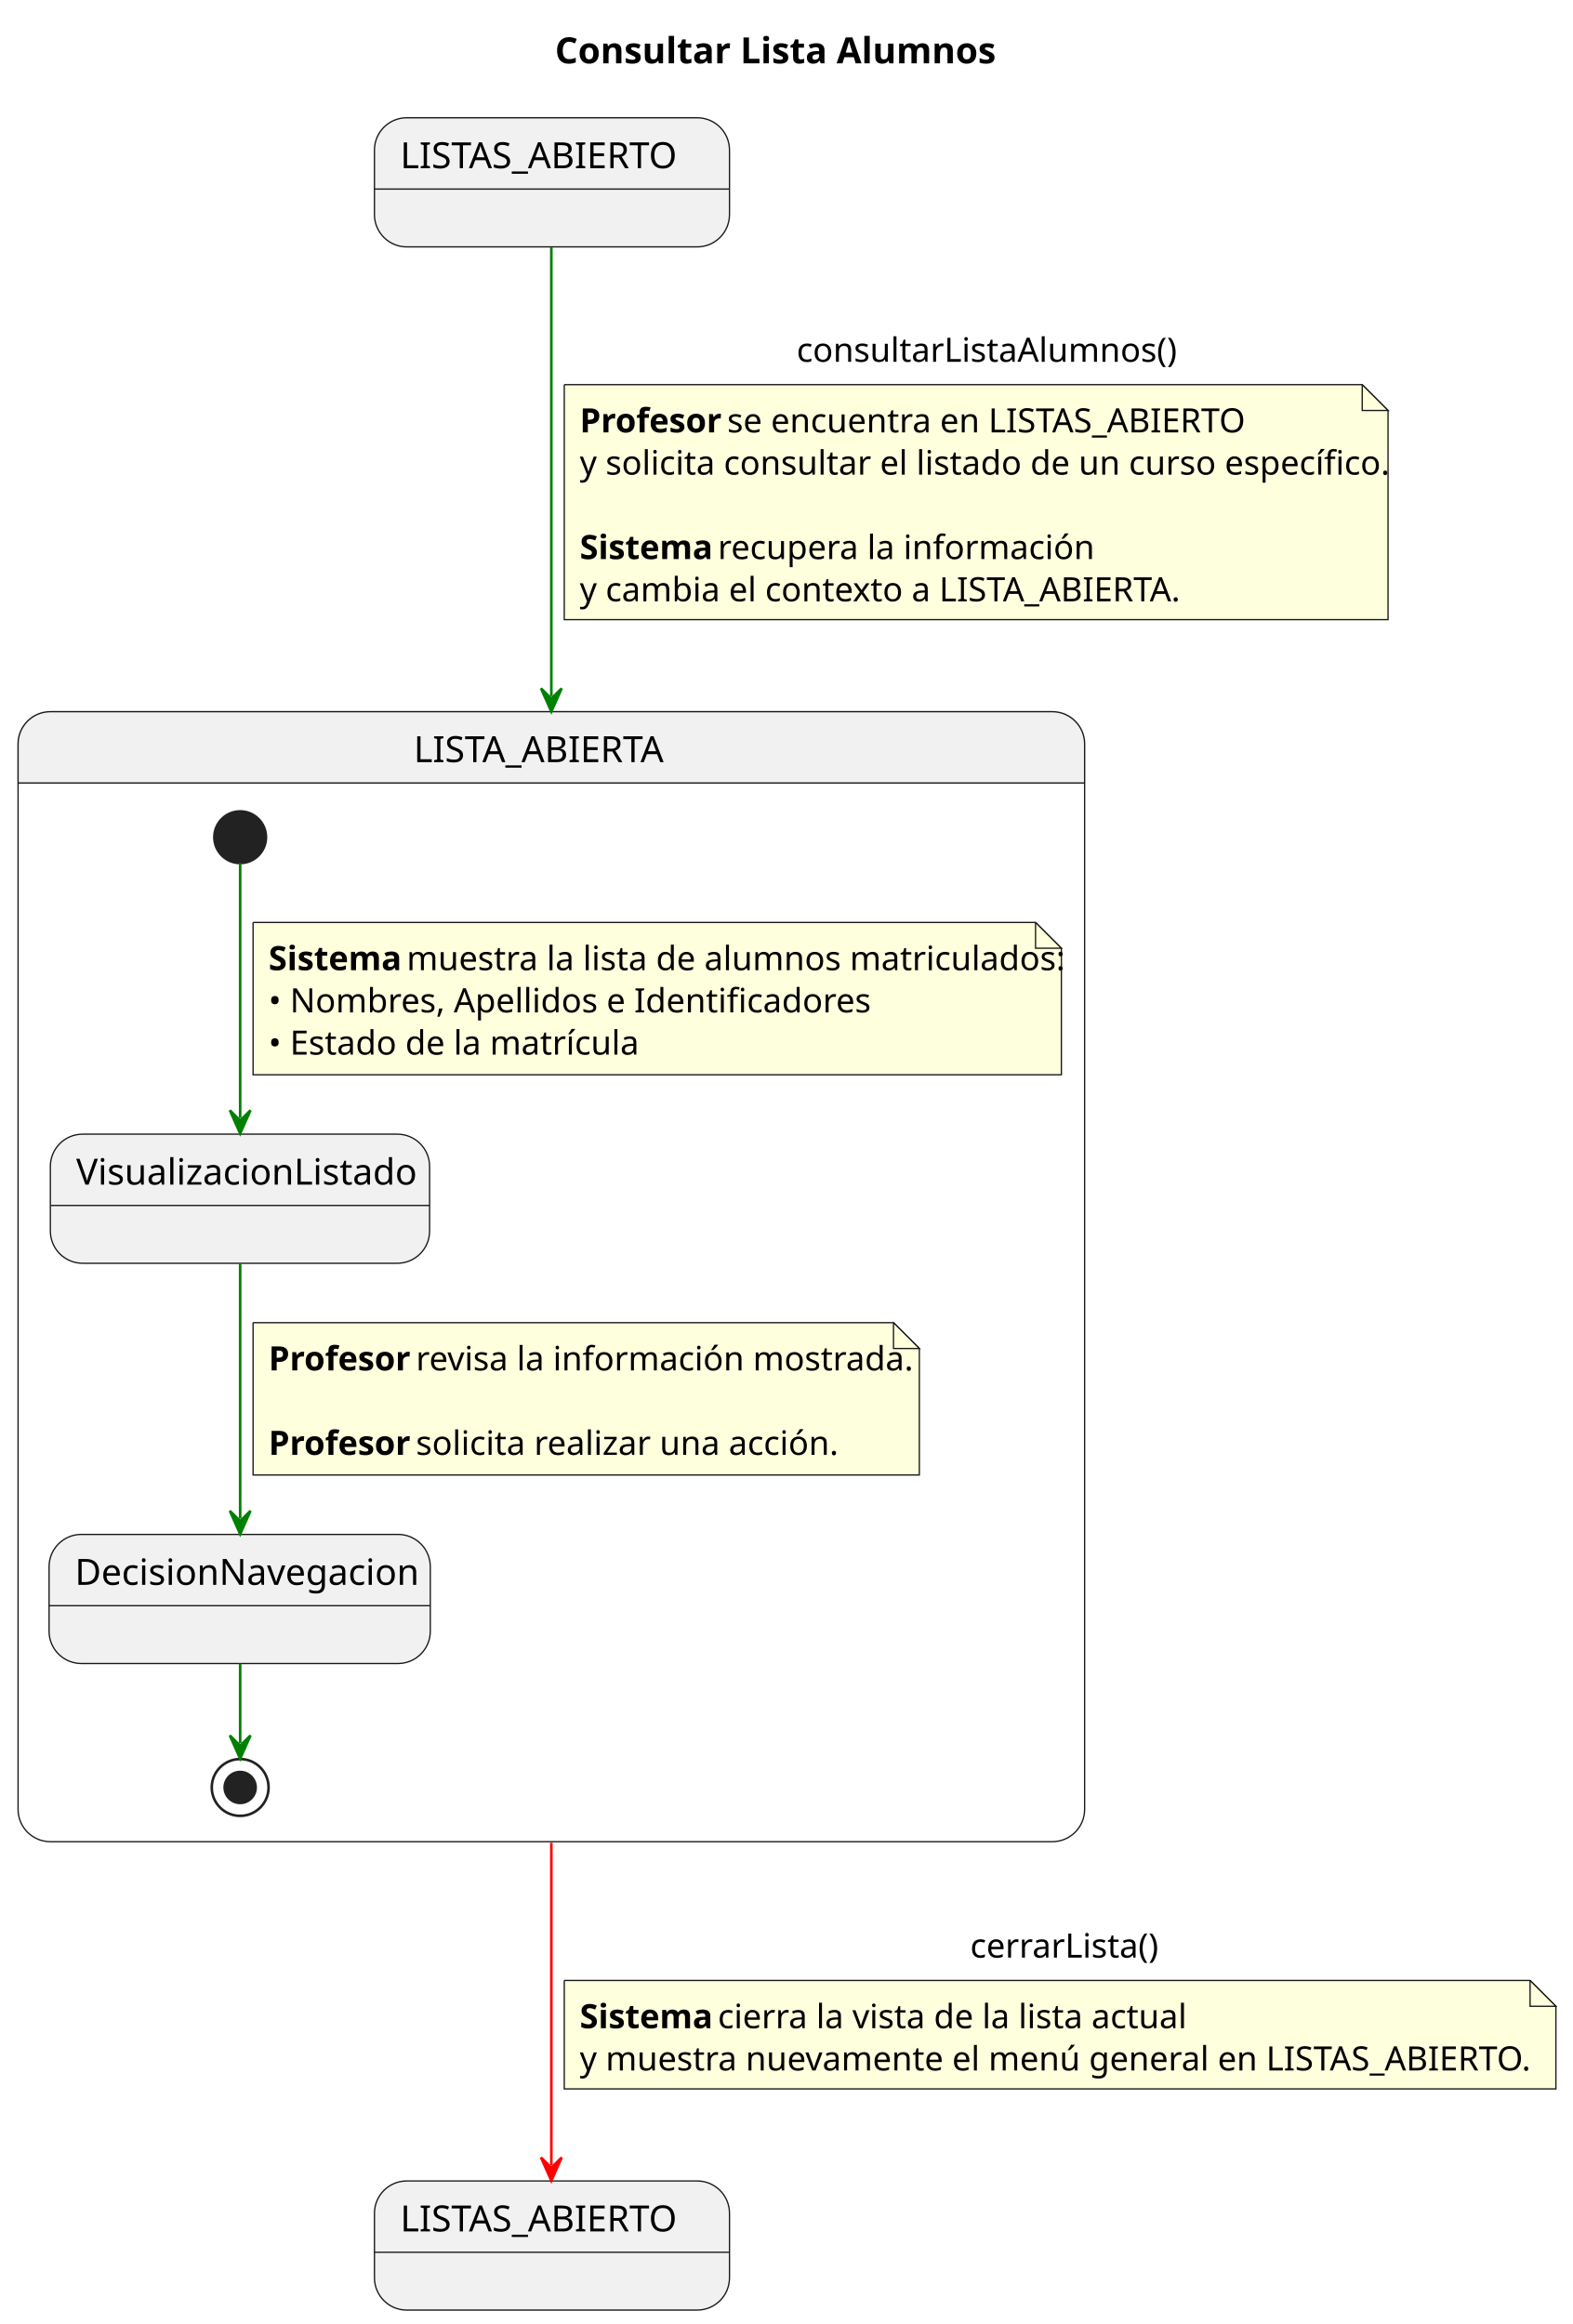
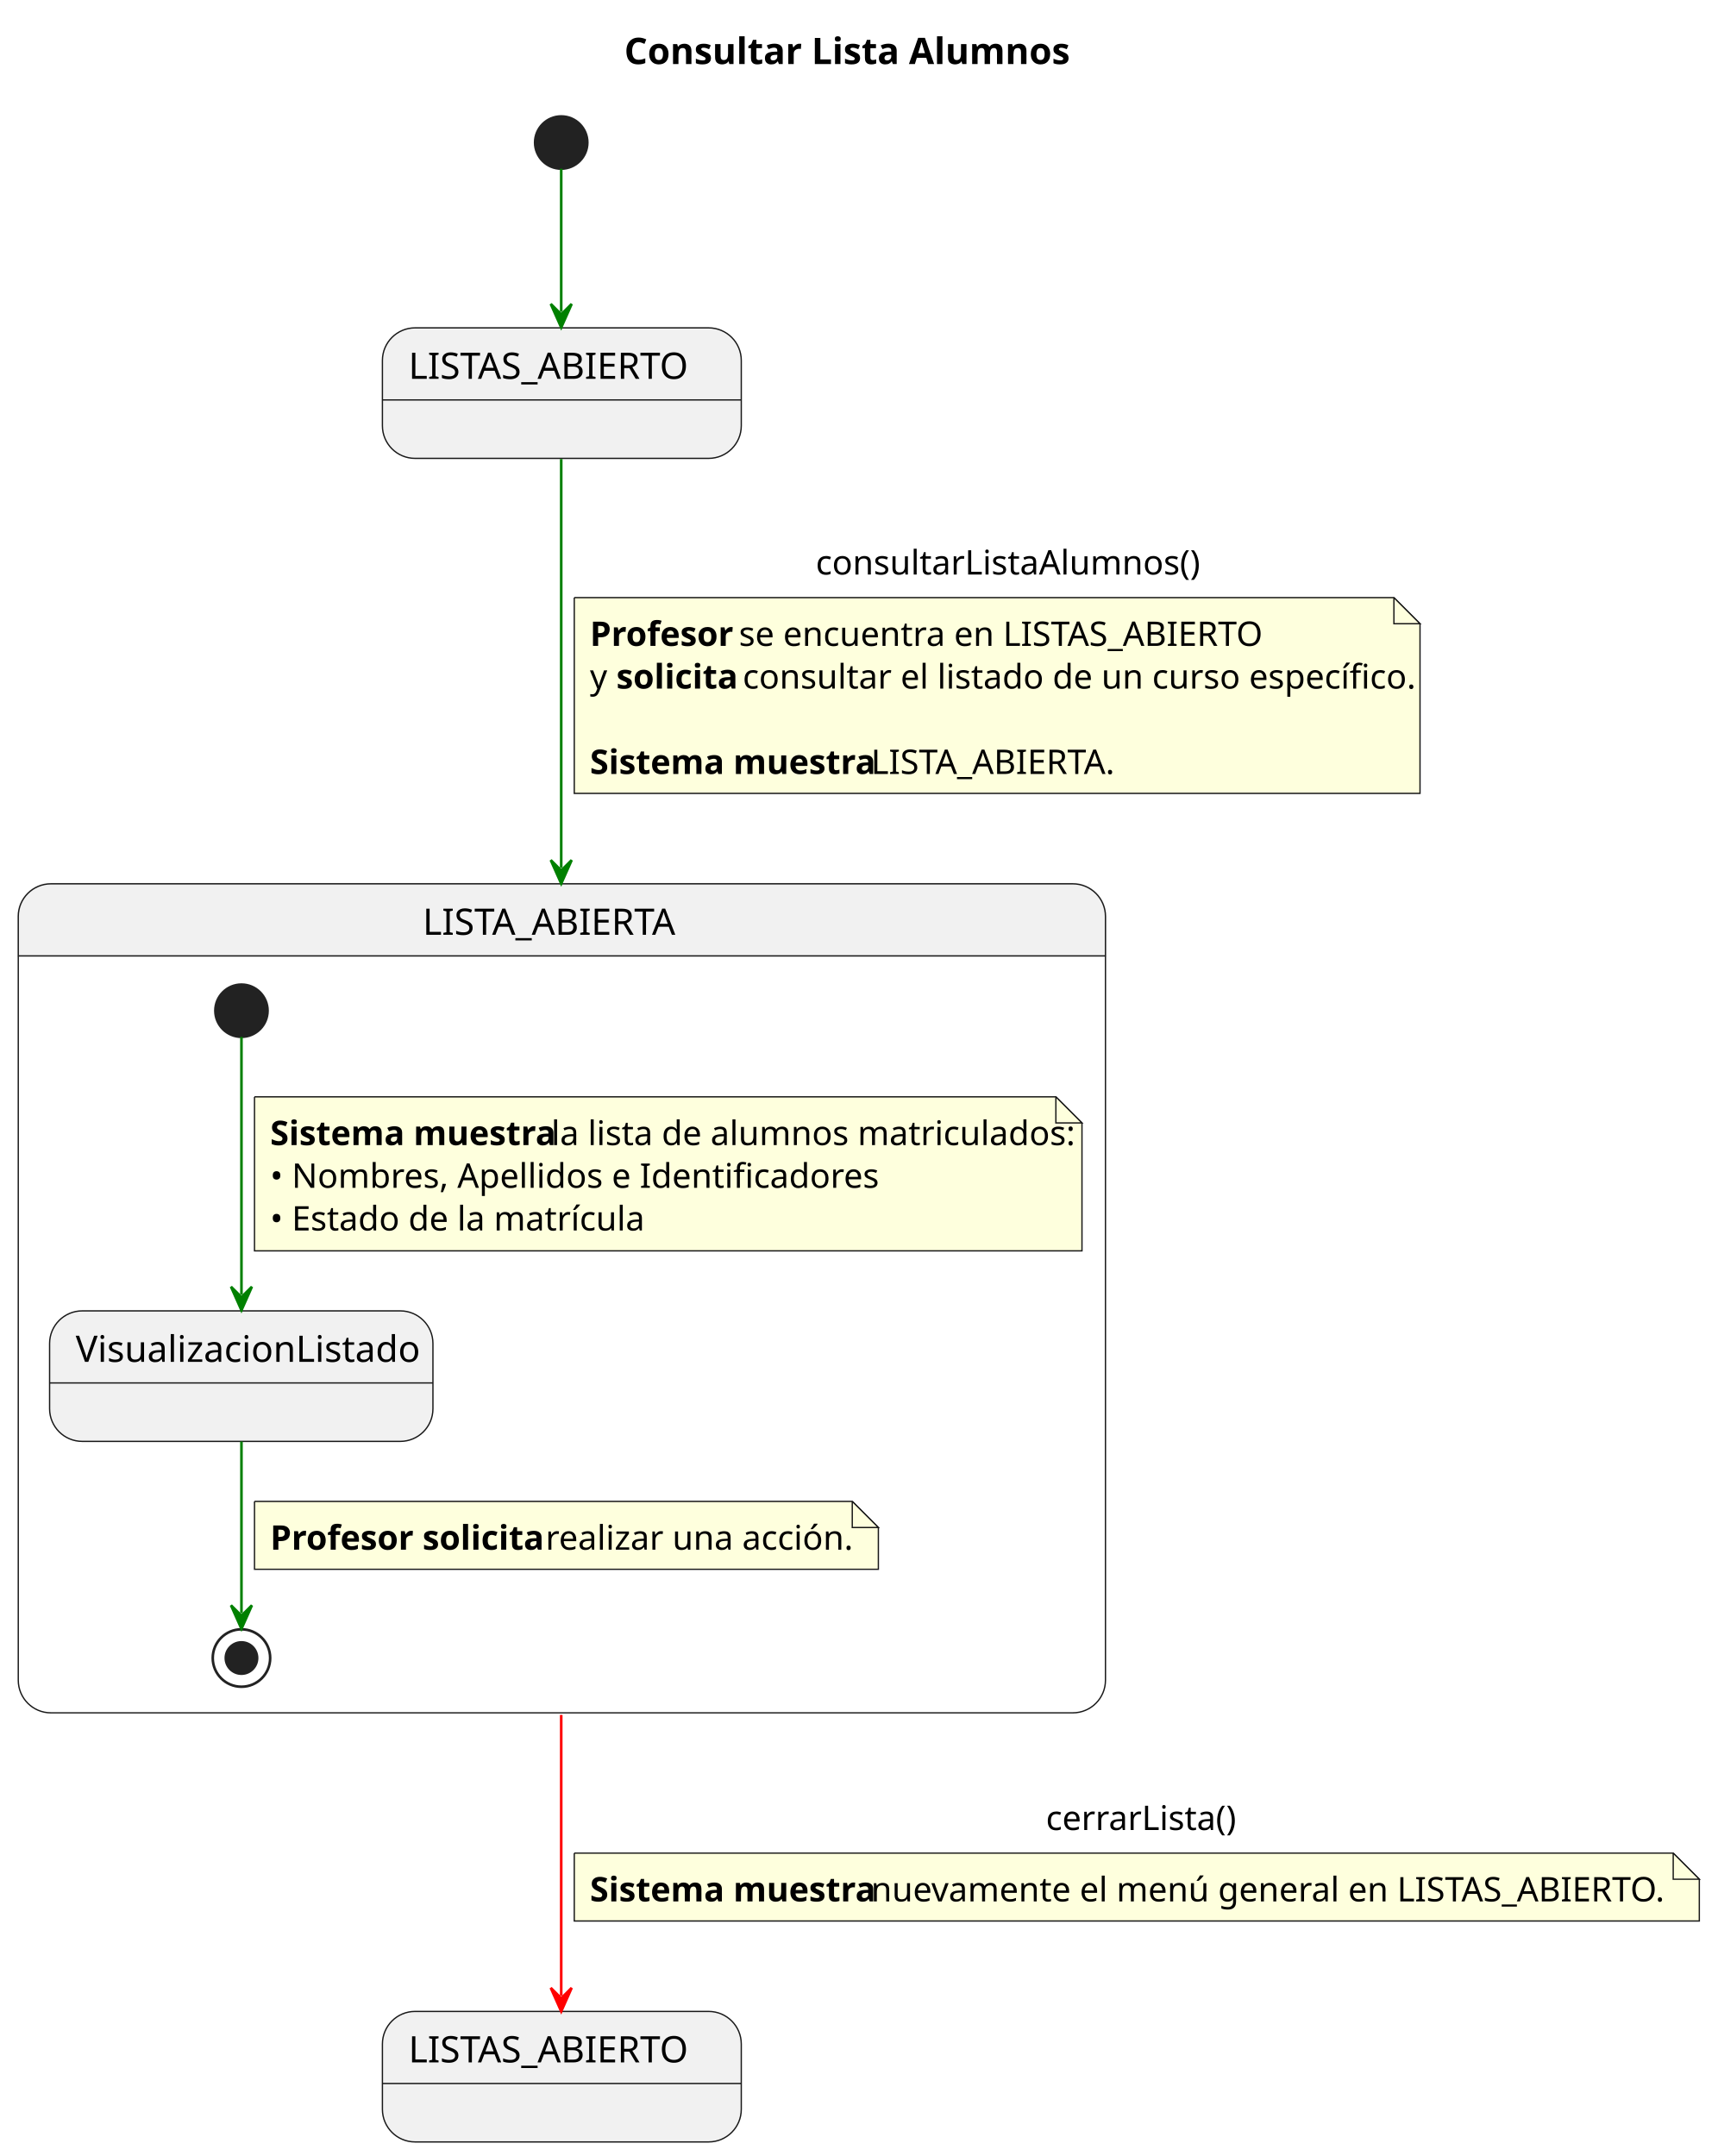
- <svg xmlns="http://www.w3.org/2000/svg" contentStyleType="text/css" data-diagram-type="STATE" height="900px" preserveAspectRatio="none" style="width:609px;height:900px;background:#FFFFFF;" version="1.1" viewBox="0 0 609 900" width="609px" zoomAndPan="magnify">
+ <svg xmlns="http://www.w3.org/2000/svg" contentStyleType="text/css" data-diagram-type="STATE" height="826px" preserveAspectRatio="none" style="width:658px;height:826px;background:#FFFFFF;" version="1.1" viewBox="0 0 658 826" width="658px" zoomAndPan="magnify">
  <defs />
  <g>
-     <text fill="#000000" font-family="sans-serif" font-size="14" font-weight="bold" lengthAdjust="spacing" textLength="165.683" x="214.909" y="24.533">Consultar Lista Alumnos</text>
+     <text fill="#000000" font-family="sans-serif" font-size="14" font-weight="bold" lengthAdjust="spacing" textLength="165.683" x="239.159" y="24.533">Consultar Lista Alumnos</text>
    <g id="LISTAS_ABIERTO_INICIAL">
-       <rect fill="#F1F1F1" height="50" rx="12.5" ry="12.5" style="stroke:#181818;stroke-width:0.5;" width="137.482" x="145" y="45.609" />
-       <line style="stroke:#181818;stroke-width:0.5;" x1="145" x2="282.482" y1="73.219" y2="73.219" />
-       <text fill="#000000" font-family="sans-serif" font-size="14" lengthAdjust="spacing" textLength="117.482" x="155" y="65.143">LISTAS_ABIERTO</text>
+       <rect fill="#F1F1F1" height="50" rx="12.5" ry="12.5" style="stroke:#181818;stroke-width:0.5;" width="137.482" x="146.5" y="125.609" />
+       <line style="stroke:#181818;stroke-width:0.5;" x1="146.5" x2="283.982" y1="153.219" y2="153.219" />
+       <text fill="#000000" font-family="sans-serif" font-size="14" lengthAdjust="spacing" textLength="117.482" x="156.5" y="145.143">LISTAS_ABIERTO</text>
    </g>
    <g id="LISTAS_ABIERTO_FINAL">
-       <rect fill="#F1F1F1" height="50" rx="12.5" ry="12.5" style="stroke:#181818;stroke-width:0.5;" width="137.482" x="145" y="844.609" />
-       <line style="stroke:#181818;stroke-width:0.5;" x1="145" x2="282.482" y1="872.219" y2="872.219" />
-       <text fill="#000000" font-family="sans-serif" font-size="14" lengthAdjust="spacing" textLength="117.482" x="155" y="864.143">LISTAS_ABIERTO</text>
+       <rect fill="#F1F1F1" height="50" rx="12.5" ry="12.5" style="stroke:#181818;stroke-width:0.5;" width="137.482" x="146.5" y="770.609" />
+       <line style="stroke:#181818;stroke-width:0.5;" x1="146.5" x2="283.982" y1="798.219" y2="798.219" />
+       <text fill="#000000" font-family="sans-serif" font-size="14" lengthAdjust="spacing" textLength="117.482" x="156.5" y="790.143">LISTAS_ABIERTO</text>
    </g>
-     <path d="M19.5,275.609 L407.5,275.609 A12.5,12.5 0 0 1 420,288.109 L420,303.219 L7,303.219 L7,288.109 A12.5,12.5 0 0 1 19.5,275.609" fill="#F1F1F1" style="stroke:#F1F1F1;stroke-width:1;" />
-     <rect fill="none" height="437.609" rx="12.5" ry="12.5" style="stroke:#181818;stroke-width:0.5;" width="413" x="7" y="275.609" />
-     <line style="stroke:#181818;stroke-width:0.5;" x1="7" x2="420" y1="303.219" y2="303.219" />
-     <text fill="#000000" font-family="sans-serif" font-size="14" lengthAdjust="spacing" textLength="106.593" x="160.204" y="295.143">LISTA_ABIERTA</text>
+     <path d="M19.5,338.609 L411,338.609 A12.5,12.5 0 0 1 423.5,351.109 L423.5,366.219 L7,366.219 L7,351.109 A12.5,12.5 0 0 1 19.5,338.609" fill="#F1F1F1" style="stroke:#F1F1F1;stroke-width:1;" />
+     <rect fill="none" height="317.609" rx="12.5" ry="12.5" style="stroke:#181818;stroke-width:0.5;" width="416.5" x="7" y="338.609" />
+     <line style="stroke:#181818;stroke-width:0.5;" x1="7" x2="423.5" y1="366.219" y2="366.219" />
+     <text fill="#000000" font-family="sans-serif" font-size="14" lengthAdjust="spacing" textLength="106.593" x="161.954" y="358.143">LISTA_ABIERTA</text>
    <g id="LISTA_ABIERTA.VisualizacionListado">
-       <rect fill="#F1F1F1" height="50" rx="12.5" ry="12.5" style="stroke:#181818;stroke-width:0.5;" width="146.855" x="19.5" y="439.219" />
-       <line style="stroke:#181818;stroke-width:0.5;" x1="19.5" x2="166.355" y1="466.828" y2="466.828" />
-       <text fill="#000000" font-family="sans-serif" font-size="14" lengthAdjust="spacing" textLength="126.855" x="29.5" y="458.752">VisualizacionListado</text>
+       <rect fill="#F1F1F1" height="50" rx="12.5" ry="12.5" style="stroke:#181818;stroke-width:0.5;" width="146.855" x="19" y="502.219" />
+       <line style="stroke:#181818;stroke-width:0.5;" x1="19" x2="165.855" y1="529.828" y2="529.828" />
+       <text fill="#000000" font-family="sans-serif" font-size="14" lengthAdjust="spacing" textLength="126.855" x="29" y="521.752">VisualizacionListado</text>
    </g>
-     <g id="LISTA_ABIERTA.DecisionNavegacion">
-       <rect fill="#F1F1F1" height="50" rx="12.5" ry="12.5" style="stroke:#181818;stroke-width:0.5;" width="147.627" x="19" y="594.219" />
-       <line style="stroke:#181818;stroke-width:0.5;" x1="19" x2="166.627" y1="621.828" y2="621.828" />
-       <text fill="#000000" font-family="sans-serif" font-size="14" lengthAdjust="spacing" textLength="127.627" x="29" y="613.752">DecisionNavegacion</text>
+     <ellipse cx="92.5" cy="387.219" fill="#222222" rx="10" ry="10" style="stroke:#222222;stroke-width:1;" />
+     <ellipse cx="92.5" cy="635.219" fill="none" rx="11" ry="11" style="stroke:#222222;stroke-width:1;" />
+     <ellipse cx="92.5" cy="635.219" fill="#222222" rx="6" ry="6" style="stroke:#222222;stroke-width:1;" />
+     <g class="link" data-entity-1="*start*LISTA_ABIERTA" data-entity-2="VisualizacionListado" data-source-line="22" data-uid="lnk6" id="link_*start*LISTA_ABIERTA_VisualizacionListado">
+       <path d="M92.5,397.269 C92.5,418.259 92.5,464.809 92.5,495.969" fill="none" id="*start*LISTA_ABIERTA-to-VisualizacionListado" style="stroke:#008000;stroke-width:1;" />
+       <polygon fill="#008000" points="92.5,501.969,96.5,492.969,92.5,496.969,88.5,492.969,92.5,501.969" style="stroke:#008000;stroke-width:1;" />
+       <path d="M97.5,420.219 L97.5,479.219 L414.5,479.219 L414.5,430.219 L404.5,420.219 L97.5,420.219" fill="#FEFFDD" style="stroke:#181818;stroke-width:0.5;" />
+       <path d="M404.5,420.219 L404.5,430.219 L414.5,430.219 L404.5,420.219" fill="#FEFFDD" style="stroke:#181818;stroke-width:0.5;" />
+       <text fill="#000000" font-family="sans-serif" font-size="13" font-weight="bold" lengthAdjust="spacing" textLength="104.051" x="103.5" y="438.714">Sistema muestra</text>
+       <text fill="#000000" font-family="sans-serif" font-size="13" lengthAdjust="spacing" textLength="188.589" x="211.163" y="438.714">la lista de alumnos matriculados:</text>
+       <text fill="#000000" font-family="sans-serif" font-size="13" lengthAdjust="spacing" textLength="220.613" x="103.5" y="455.065">• Nombres, Apellidos e Identificadores</text>
+       <text fill="#000000" font-family="sans-serif" font-size="13" lengthAdjust="spacing" textLength="138.239" x="103.5" y="471.417">• Estado de la matrícula</text>
    </g>
-     <ellipse cx="93" cy="324.219" fill="#222222" rx="10" ry="10" style="stroke:#222222;stroke-width:1;" />
-     <ellipse cx="93" cy="692.219" fill="none" rx="11" ry="11" style="stroke:#222222;stroke-width:1;" />
-     <ellipse cx="93" cy="692.219" fill="#222222" rx="6" ry="6" style="stroke:#222222;stroke-width:1;" />
-     <g class="link" data-entity-1="*start*LISTA_ABIERTA" data-entity-2="VisualizacionListado" data-source-line="23" data-uid="lnk4" id="link_*start*LISTA_ABIERTA_VisualizacionListado">
-       <path d="M93,334.269 C93,355.259 93,401.809 93,432.969" fill="none" id="*start*LISTA_ABIERTA-to-VisualizacionListado" style="stroke:#008000;stroke-width:1;" />
-       <polygon fill="#008000" points="93,438.969,97,429.969,93,433.969,89,429.969,93,438.969" style="stroke:#008000;stroke-width:1;" />
-       <path d="M98,357.219 L98,416.219 L411,416.219 L411,367.219 L401,357.219 L98,357.219" fill="#FEFFDD" style="stroke:#181818;stroke-width:0.5;" />
-       <path d="M401,357.219 L401,367.219 L411,367.219 L401,357.219" fill="#FEFFDD" style="stroke:#181818;stroke-width:0.5;" />
-       <text fill="#000000" font-family="sans-serif" font-size="13" font-weight="bold" lengthAdjust="spacing" textLength="49.861" x="104" y="375.714">Sistema</text>
-       <text fill="#000000" font-family="sans-serif" font-size="13" lengthAdjust="spacing" textLength="239.161" x="157.473" y="375.714">muestra la lista de alumnos matriculados:</text>
-       <text fill="#000000" font-family="sans-serif" font-size="13" lengthAdjust="spacing" textLength="220.613" x="104" y="392.065">• Nombres, Apellidos e Identificadores</text>
-       <text fill="#000000" font-family="sans-serif" font-size="13" lengthAdjust="spacing" textLength="138.239" x="104" y="408.417">• Estado de la matrícula</text>
+     <g class="link" data-entity-1="VisualizacionListado" data-entity-2="*end*LISTA_ABIERTA" data-source-line="29" data-uid="lnk8" id="link_VisualizacionListado_*end*LISTA_ABIERTA">
+       <path d="M92.5,552.269 C92.5,574.869 92.5,601.599 92.5,618.019" fill="none" id="VisualizacionListado-to-*end*LISTA_ABIERTA" style="stroke:#008000;stroke-width:1;" />
+       <polygon fill="#008000" points="92.5,624.019,96.5,615.019,92.5,619.019,88.5,615.019,92.5,624.019" style="stroke:#008000;stroke-width:1;" />
+       <path d="M97.5,575.219 L97.5,601.219 L336.5,601.219 L336.5,585.219 L326.5,575.219 L97.5,575.219" fill="#FEFFDD" style="stroke:#181818;stroke-width:0.5;" />
+       <path d="M326.5,575.219 L326.5,585.219 L336.5,585.219 L326.5,575.219" fill="#FEFFDD" style="stroke:#181818;stroke-width:0.5;" />
+       <text fill="#000000" font-family="sans-serif" font-size="13" font-weight="bold" lengthAdjust="spacing" textLength="101.867" x="103.5" y="593.714">Profesor solicita</text>
+       <text fill="#000000" font-family="sans-serif" font-size="13" lengthAdjust="spacing" textLength="112.728" x="208.979" y="593.714">realizar una acción.</text>
    </g>
-     <g class="link" data-entity-1="VisualizacionListado" data-entity-2="DecisionNavegacion" data-source-line="30" data-uid="lnk5" id="link_VisualizacionListado_DecisionNavegacion">
-       <path d="M93,489.459 C93,518.109 93,559.489 93,588.089" fill="none" id="VisualizacionListado-to-DecisionNavegacion" style="stroke:#008000;stroke-width:1;" />
-       <polygon fill="#008000" points="93,594.089,97,585.089,93,589.089,89,585.089,93,594.089" style="stroke:#008000;stroke-width:1;" />
-       <path d="M98,512.219 L98,571.219 L356,571.219 L356,522.219 L346,512.219 L98,512.219" fill="#FEFFDD" style="stroke:#181818;stroke-width:0.5;" />
-       <path d="M346,512.219 L346,522.219 L356,522.219 L346,512.219" fill="#FEFFDD" style="stroke:#181818;stroke-width:0.5;" />
-       <text fill="#000000" font-family="sans-serif" font-size="13" font-weight="bold" lengthAdjust="spacing" textLength="53.46" x="104" y="530.714">Profesor</text>
-       <text fill="#000000" font-family="sans-serif" font-size="13" lengthAdjust="spacing" textLength="180.629" x="161.072" y="530.714">revisa la información mostrada.</text>
-       <text fill="#000000" font-family="sans-serif" font-size="13" lengthAdjust="spacing" textLength="3.612" x="104" y="547.065"> </text>
-       <text fill="#000000" font-family="sans-serif" font-size="13" font-weight="bold" lengthAdjust="spacing" textLength="53.46" x="104" y="563.417">Profesor</text>
-       <text fill="#000000" font-family="sans-serif" font-size="13" lengthAdjust="spacing" textLength="156.076" x="161.072" y="563.417">solicita realizar una acción.</text>
+     <ellipse cx="215" cy="54.609" fill="#222222" rx="10" ry="10" style="stroke:#222222;stroke-width:1;" />
+     <g class="link" data-entity-1="*start*" data-entity-2="LISTAS_ABIERTO_INICIAL" data-source-line="8" data-uid="lnk3" id="link_*start*_LISTAS_ABIERTO_INICIAL">
+       <path d="M215,64.619 C215,78.499 215,99.579 215,119.449" fill="none" id="*start*-to-LISTAS_ABIERTO_INICIAL" style="stroke:#008000;stroke-width:1;" />
+       <polygon fill="#008000" points="215,125.449,219,116.449,215,120.449,211,116.449,215,125.449" style="stroke:#008000;stroke-width:1;" />
    </g>
-     <g class="link" data-entity-1="DecisionNavegacion" data-entity-2="*end*LISTA_ABIERTA" data-source-line="37" data-uid="lnk7" id="link_DecisionNavegacion_*end*LISTA_ABIERTA">
-       <path d="M93,644.259 C93,656.809 93,665.499 93,675.069" fill="none" id="DecisionNavegacion-to-*end*LISTA_ABIERTA" style="stroke:#008000;stroke-width:1;" />
-       <polygon fill="#008000" points="93,681.069,97,672.069,93,676.069,89,672.069,93,681.069" style="stroke:#008000;stroke-width:1;" />
+     <g class="link" data-entity-1="LISTAS_ABIERTO_INICIAL" data-entity-2="LISTA_ABIERTA" data-source-line="10" data-uid="lnk4" id="link_LISTAS_ABIERTO_INICIAL_LISTA_ABIERTA">
+       <path d="M215,175.869 C215,210.149 215,269.619 215,332.519" fill="none" id="LISTAS_ABIERTO_INICIAL-to-LISTA_ABIERTA" style="stroke:#008000;stroke-width:1;" />
+       <polygon fill="#008000" points="215,338.519,219,329.519,215,333.519,211,329.519,215,338.519" style="stroke:#008000;stroke-width:1;" />
+       <text fill="#000000" font-family="sans-serif" font-size="13" lengthAdjust="spacing" textLength="139.445" x="312.521" y="220.105">consultarListaAlumnos()</text>
+       <path d="M220,228.961 L220,303.961 L544,303.961 L544,238.961 L534,228.961 L220,228.961" fill="#FEFFDD" style="stroke:#181818;stroke-width:0.5;" />
+       <path d="M534,228.961 L534,238.961 L544,238.961 L534,228.961" fill="#FEFFDD" style="stroke:#181818;stroke-width:0.5;" />
+       <text fill="#000000" font-family="sans-serif" font-size="13" font-weight="bold" lengthAdjust="spacing" textLength="53.46" x="226" y="247.456">Profesor</text>
+       <text fill="#000000" font-family="sans-serif" font-size="13" lengthAdjust="spacing" textLength="205.937" x="283.072" y="247.456">se encuentra en LISTAS_ABIERTO</text>
+       <text fill="#000000" font-family="sans-serif" font-size="13" lengthAdjust="spacing" textLength="6.5" x="226" y="263.808">y</text>
+       <text fill="#000000" font-family="sans-serif" font-size="13" font-weight="bold" lengthAdjust="spacing" textLength="44.795" x="236.112" y="263.808">solicita</text>
+       <text fill="#000000" font-family="sans-serif" font-size="13" lengthAdjust="spacing" textLength="244.969" x="284.519" y="263.808">consultar el listado de un curso específico.</text>
+       <text fill="#000000" font-family="sans-serif" font-size="13" lengthAdjust="spacing" textLength="3.612" x="226" y="280.159"> </text>
+       <text fill="#000000" font-family="sans-serif" font-size="13" font-weight="bold" lengthAdjust="spacing" textLength="104.051" x="226" y="296.511">Sistema muestra</text>
+       <text fill="#000000" font-family="sans-serif" font-size="13" lengthAdjust="spacing" textLength="102.591" x="333.663" y="296.511">LISTA_ABIERTA.</text>
    </g>
-     <g class="link" data-entity-1="LISTAS_ABIERTO_INICIAL" data-entity-2="LISTA_ABIERTA" data-source-line="9" data-uid="lnk2" id="link_LISTAS_ABIERTO_INICIAL_LISTA_ABIERTA">
-       <path d="M213.5,95.809 C213.5,131.849 213.5,197.159 213.5,269.579" fill="none" id="LISTAS_ABIERTO_INICIAL-to-LISTA_ABIERTA" style="stroke:#008000;stroke-width:1;" />
-       <polygon fill="#008000" points="213.5,275.579,217.5,266.579,213.5,270.579,209.5,266.579,213.5,275.579" style="stroke:#008000;stroke-width:1;" />
-       <text fill="#000000" font-family="sans-serif" font-size="13" lengthAdjust="spacing" textLength="139.445" x="308.492" y="140.105">consultarListaAlumnos()</text>
-       <path d="M218.5,148.961 L218.5,239.961 L537.5,239.961 L537.5,158.961 L527.5,148.961 L218.5,148.961" fill="#FEFFDD" style="stroke:#181818;stroke-width:0.5;" />
-       <path d="M527.5,148.961 L527.5,158.961 L537.5,158.961 L527.5,148.961" fill="#FEFFDD" style="stroke:#181818;stroke-width:0.5;" />
-       <text fill="#000000" font-family="sans-serif" font-size="13" font-weight="bold" lengthAdjust="spacing" textLength="53.46" x="224.5" y="167.456">Profesor</text>
-       <text fill="#000000" font-family="sans-serif" font-size="13" lengthAdjust="spacing" textLength="205.937" x="281.572" y="167.456">se encuentra en LISTAS_ABIERTO</text>
-       <text fill="#000000" font-family="sans-serif" font-size="13" lengthAdjust="spacing" textLength="298.429" x="224.5" y="183.808">y solicita consultar el listado de un curso específico.</text>
-       <text fill="#000000" font-family="sans-serif" font-size="13" lengthAdjust="spacing" textLength="3.612" x="224.5" y="200.159"> </text>
-       <text fill="#000000" font-family="sans-serif" font-size="13" font-weight="bold" lengthAdjust="spacing" textLength="49.861" x="224.5" y="216.511">Sistema</text>
-       <text fill="#000000" font-family="sans-serif" font-size="13" lengthAdjust="spacing" textLength="135.846" x="277.973" y="216.511">recupera la información</text>
-       <text fill="#000000" font-family="sans-serif" font-size="13" lengthAdjust="spacing" textLength="235.549" x="224.5" y="232.862">y cambia el contexto a LISTA_ABIERTA.</text>
-     </g>
-     <g class="link" data-entity-1="LISTA_ABIERTA" data-entity-2="LISTAS_ABIERTO_FINAL" data-source-line="40" data-uid="lnk8" id="link_LISTA_ABIERTA_LISTAS_ABIERTO_FINAL">
-       <path d="M213.5,713.659 C213.5,766.749 213.5,810.329 213.5,838.499" fill="none" id="LISTA_ABIERTA-to-LISTAS_ABIERTO_FINAL" style="stroke:#FF0000;stroke-width:1;" />
-       <polygon fill="#FF0000" points="213.5,844.499,217.5,835.499,213.5,839.499,209.5,835.499,213.5,844.499" style="stroke:#FF0000;stroke-width:1;" />
-       <text fill="#000000" font-family="sans-serif" font-size="13" lengthAdjust="spacing" textLength="70.065" x="375.697" y="758.105">cerrarLista()</text>
-       <path d="M218.5,766.961 L218.5,808.961 L602.5,808.961 L602.5,776.961 L592.5,766.961 L218.5,766.961" fill="#FEFFDD" style="stroke:#181818;stroke-width:0.5;" />
-       <path d="M592.5,766.961 L592.5,776.961 L602.5,776.961 L592.5,766.961" fill="#FEFFDD" style="stroke:#181818;stroke-width:0.5;" />
-       <text fill="#000000" font-family="sans-serif" font-size="13" font-weight="bold" lengthAdjust="spacing" textLength="49.861" x="224.5" y="785.456">Sistema</text>
-       <text fill="#000000" font-family="sans-serif" font-size="13" lengthAdjust="spacing" textLength="173.412" x="277.973" y="785.456">cierra la vista de la lista actual</text>
-       <text fill="#000000" font-family="sans-serif" font-size="13" lengthAdjust="spacing" textLength="363.46" x="224.5" y="801.808">y muestra nuevamente el menú general en LISTAS_ABIERTO.</text>
+     <g class="link" data-entity-1="LISTA_ABIERTA" data-entity-2="LISTAS_ABIERTO_FINAL" data-source-line="35" data-uid="lnk9" id="link_LISTA_ABIERTA_LISTAS_ABIERTO_FINAL">
+       <path d="M215,657.009 C215,701.539 215,738.819 215,764.589" fill="none" id="LISTA_ABIERTA-to-LISTAS_ABIERTO_FINAL" style="stroke:#FF0000;stroke-width:1;" />
+       <polygon fill="#FF0000" points="215,770.589,219,761.589,215,765.589,211,761.589,215,770.589" style="stroke:#FF0000;stroke-width:1;" />
+       <text fill="#000000" font-family="sans-serif" font-size="13" lengthAdjust="spacing" textLength="70.065" x="400.687" y="701.105">cerrarLista()</text>
+       <path d="M220,709.961 L220,735.961 L651,735.961 L651,719.961 L641,709.961 L220,709.961" fill="#FEFFDD" style="stroke:#181818;stroke-width:0.5;" />
+       <path d="M641,709.961 L641,719.961 L651,719.961 L641,709.961" fill="#FEFFDD" style="stroke:#181818;stroke-width:0.5;" />
+       <text fill="#000000" font-family="sans-serif" font-size="13" font-weight="bold" lengthAdjust="spacing" textLength="104.051" x="226" y="728.456">Sistema muestra</text>
+       <text fill="#000000" font-family="sans-serif" font-size="13" lengthAdjust="spacing" textLength="302.777" x="333.663" y="728.456">nuevamente el menú general en LISTAS_ABIERTO.</text>
    </g>
  </g>
</svg>
